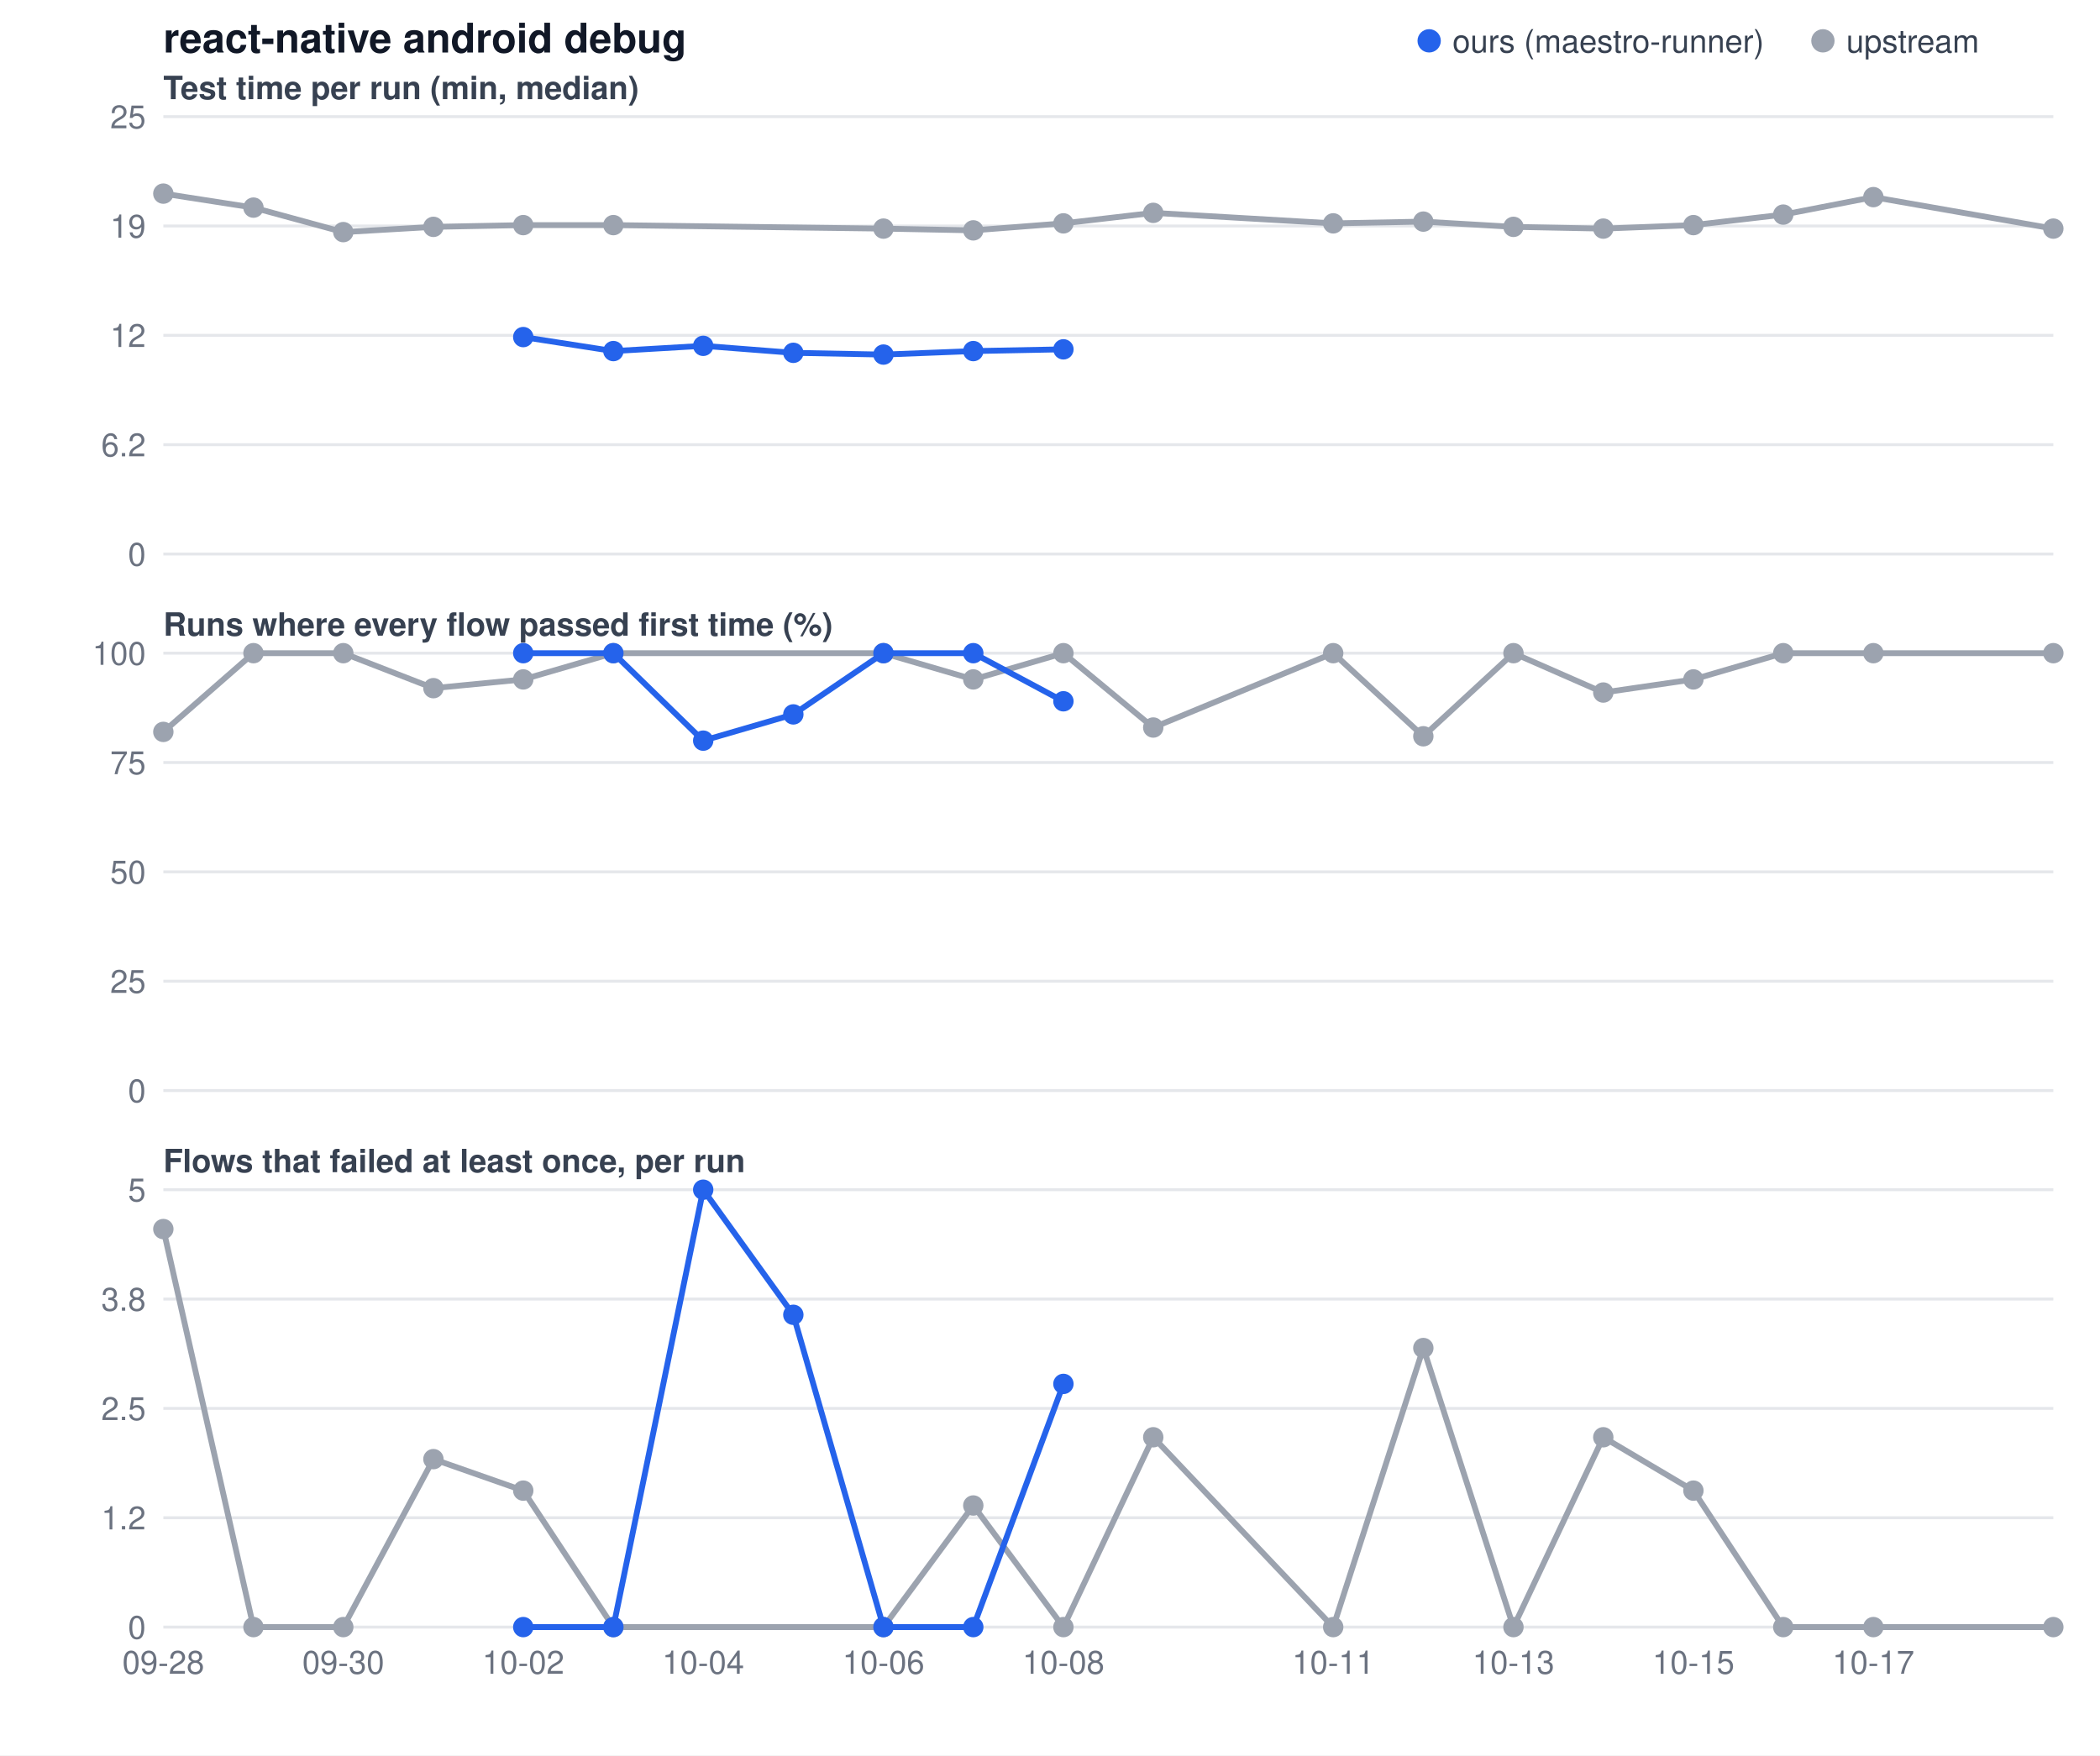
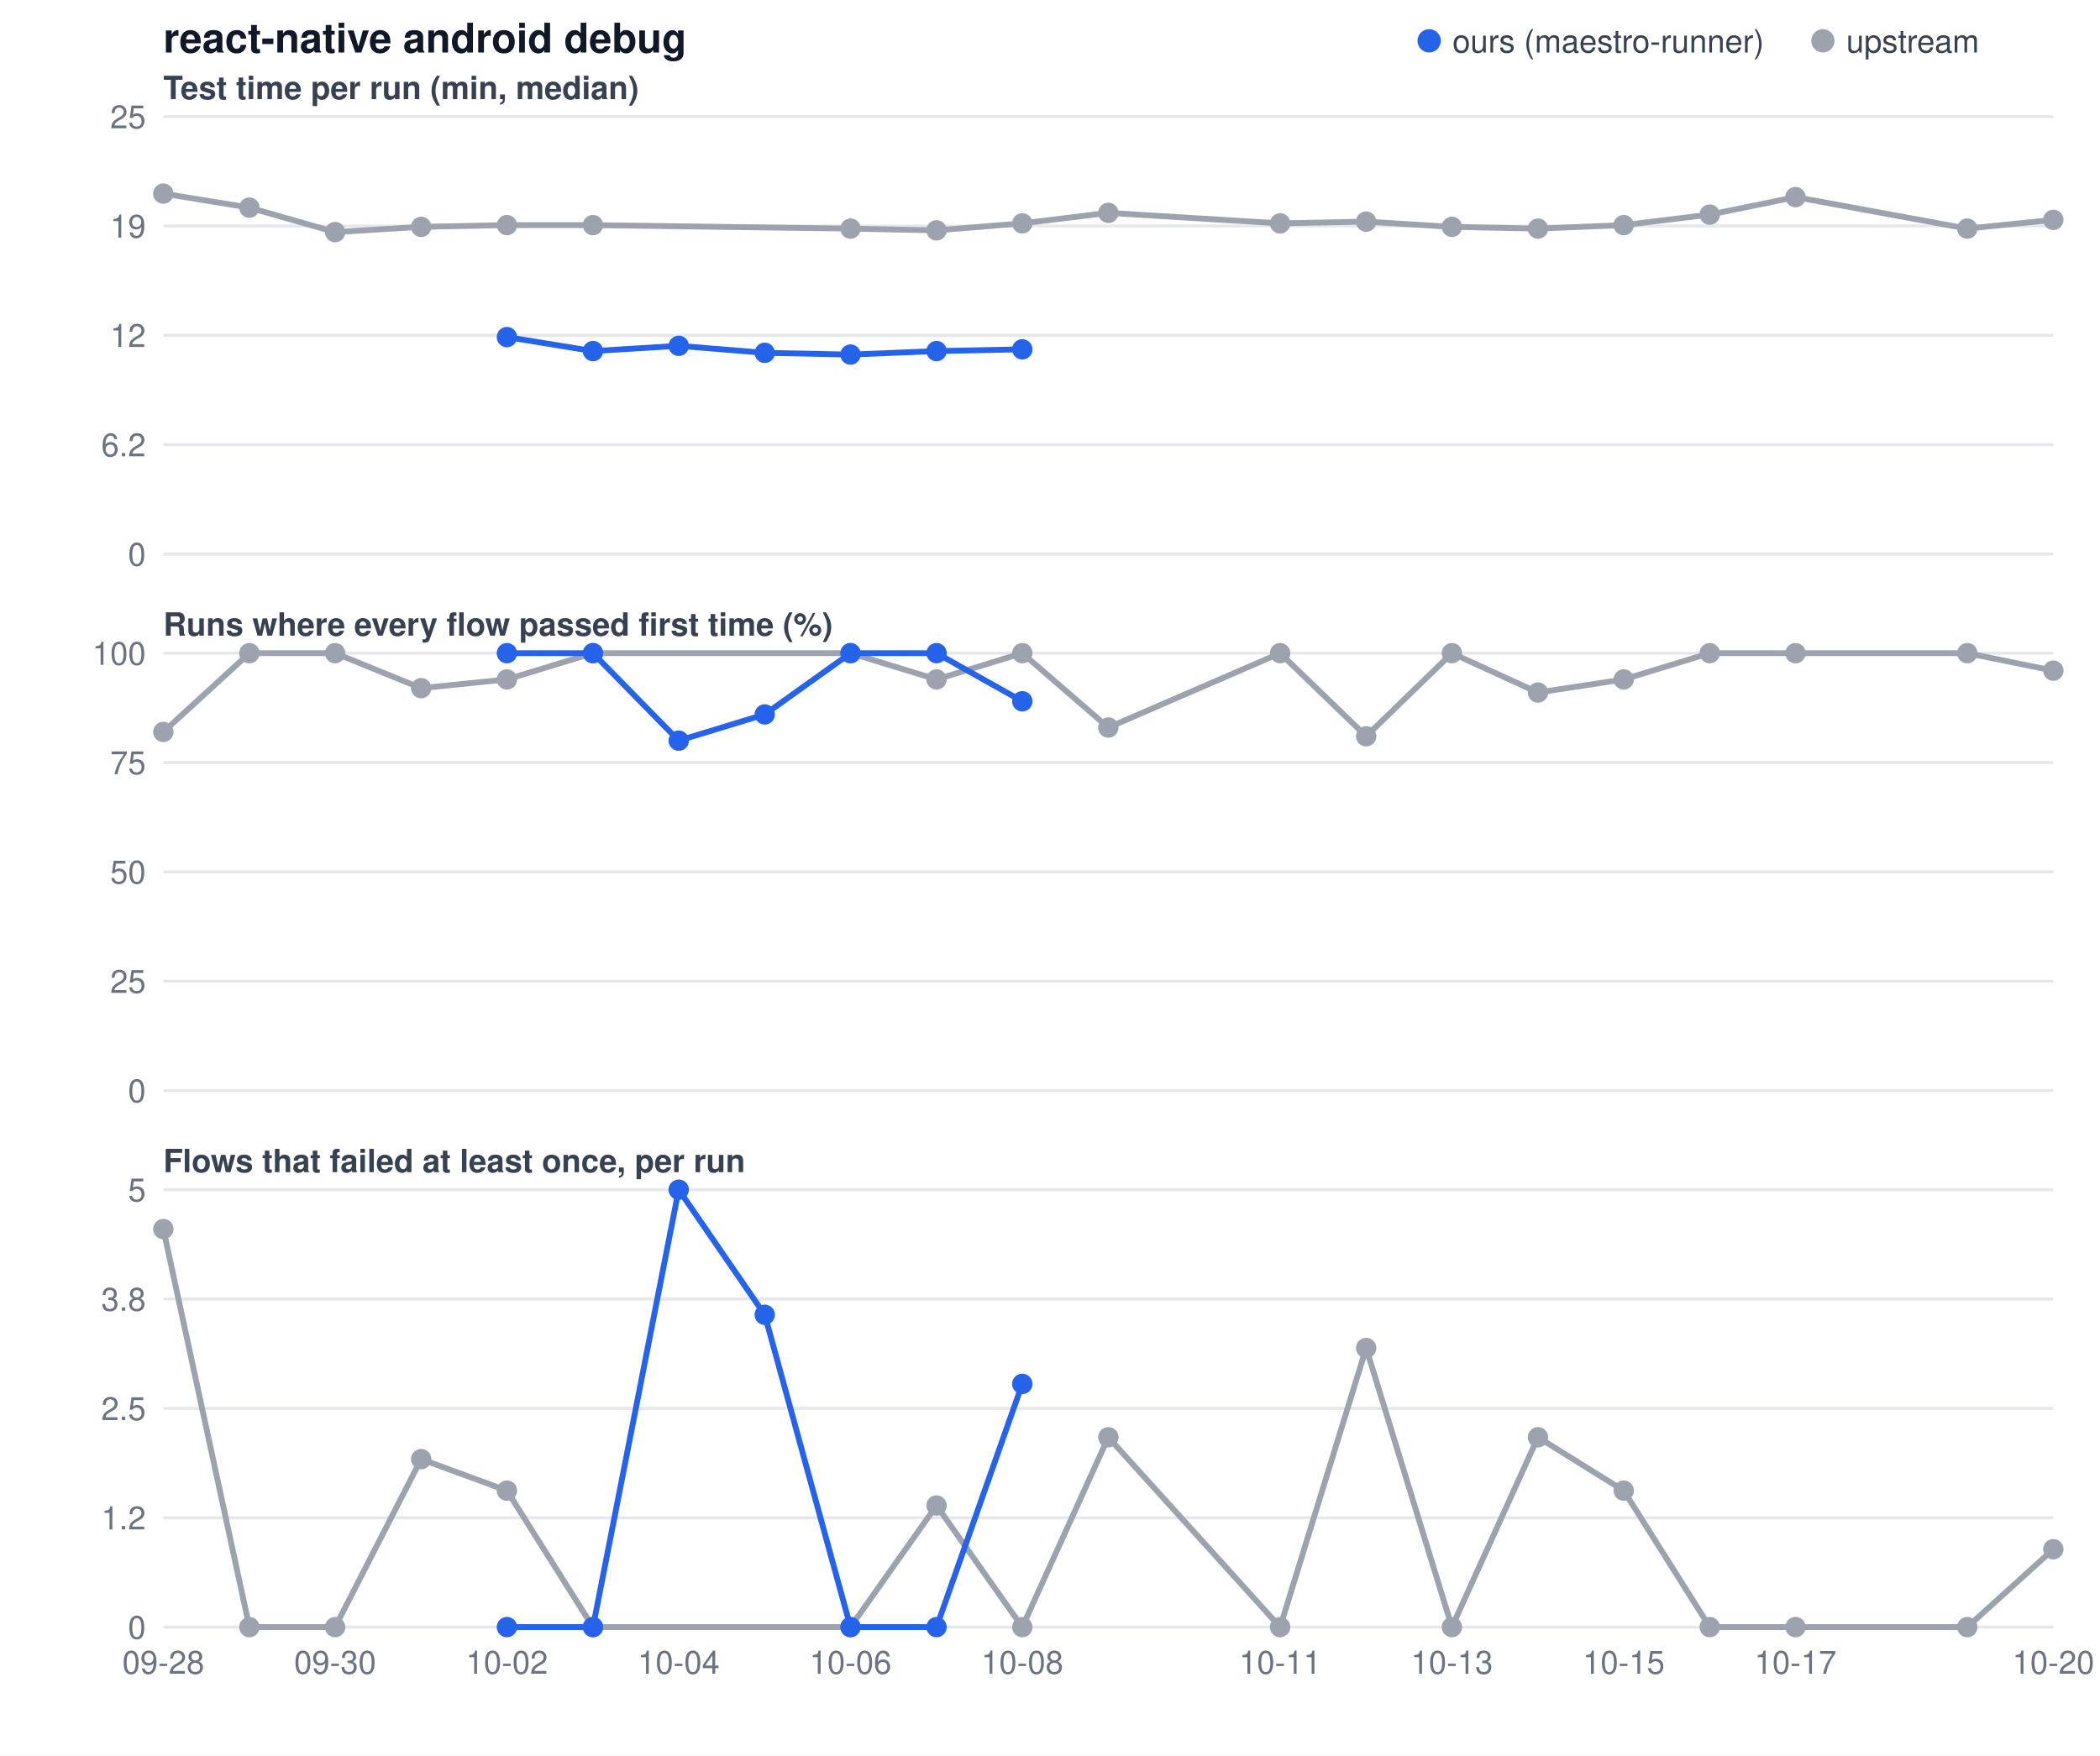
<svg xmlns="http://www.w3.org/2000/svg" width="720" height="602" font-family="-apple-system,Segoe UI,Helvetica,Arial,sans-serif" font-size="11">
  <rect width="100%" height="100%" fill="#ffffff" />
  <text x="56" y="18" font-size="14" font-weight="600" fill="#111827">react-native android debug</text>
  <circle cx="490" cy="14" r="4" fill="#2563eb" />
  <text x="498" y="18" fill="#374151">ours (maestro-runner)</text>
  <circle cx="625" cy="14" r="4" fill="#9ca3af" />
  <text x="633" y="18" fill="#374151">upstream</text>
  <text x="56" y="34" fill="#374151" font-weight="600">Test time per run (min, median)</text>
  <line x1="56" x2="704" y1="190.0" y2="190.0" stroke="#e5e7eb" />
  <text x="50" y="194.0" text-anchor="end" fill="#6b7280">0</text>
  <line x1="56" x2="704" y1="152.5" y2="152.5" stroke="#e5e7eb" />
  <text x="50" y="156.5" text-anchor="end" fill="#6b7280">6.2</text>
  <line x1="56" x2="704" y1="115.0" y2="115.0" stroke="#e5e7eb" />
  <text x="50" y="119.0" text-anchor="end" fill="#6b7280">12</text>
  <line x1="56" x2="704" y1="77.5" y2="77.5" stroke="#e5e7eb" />
  <text x="50" y="81.5" text-anchor="end" fill="#6b7280">19</text>
  <line x1="56" x2="704" y1="40.0" y2="40.0" stroke="#e5e7eb" />
  <text x="50" y="44.0" text-anchor="end" fill="#6b7280">25</text>
-   <polyline fill="none" stroke="#9ca3af" stroke-width="2" points="56.0,66.4 86.9,71.2 117.7,79.6 148.6,77.8 179.4,77.2 210.3,77.2 302.9,78.4 333.7,79.0 364.6,76.6 395.4,73.0 457.1,76.6 488.0,76.0 518.9,77.8 549.7,78.4 580.6,77.2 611.4,73.6 642.3,67.6 704.0,78.4" />
+   <polyline fill="none" stroke="#9ca3af" stroke-width="2" points="56.0,66.4 85.5,71.2 114.9,79.6 144.4,77.8 173.8,77.2 203.3,77.2 291.6,78.4 321.1,79.0 350.5,76.6 380.0,73.0 438.9,76.6 468.4,76.0 497.8,77.8 527.3,78.4 556.7,77.2 586.2,73.6 615.6,67.6 674.5,78.4 704.0,75.4" />
  <circle cx="56.0" cy="66.4" r="3.5" fill="#9ca3af" />
-   <circle cx="86.9" cy="71.2" r="3.5" fill="#9ca3af" />
-   <circle cx="117.7" cy="79.6" r="3.5" fill="#9ca3af" />
-   <circle cx="148.6" cy="77.8" r="3.5" fill="#9ca3af" />
-   <circle cx="179.4" cy="77.2" r="3.5" fill="#9ca3af" />
-   <circle cx="210.3" cy="77.2" r="3.5" fill="#9ca3af" />
-   <circle cx="302.9" cy="78.4" r="3.5" fill="#9ca3af" />
-   <circle cx="333.7" cy="79.0" r="3.5" fill="#9ca3af" />
-   <circle cx="364.6" cy="76.6" r="3.5" fill="#9ca3af" />
-   <circle cx="395.4" cy="73.0" r="3.5" fill="#9ca3af" />
-   <circle cx="457.1" cy="76.6" r="3.5" fill="#9ca3af" />
-   <circle cx="488.0" cy="76.0" r="3.5" fill="#9ca3af" />
-   <circle cx="518.9" cy="77.8" r="3.5" fill="#9ca3af" />
-   <circle cx="549.7" cy="78.4" r="3.5" fill="#9ca3af" />
-   <circle cx="580.6" cy="77.2" r="3.5" fill="#9ca3af" />
-   <circle cx="611.4" cy="73.6" r="3.5" fill="#9ca3af" />
-   <circle cx="642.3" cy="67.6" r="3.5" fill="#9ca3af" />
-   <circle cx="704.0" cy="78.4" r="3.5" fill="#9ca3af" />
-   <polyline fill="none" stroke="#2563eb" stroke-width="2" points="179.4,115.6 210.3,120.4 241.1,118.6 272.0,121.0 302.9,121.6 333.7,120.4 364.6,119.8" />
-   <circle cx="179.4" cy="115.6" r="3.5" fill="#2563eb" />
-   <circle cx="210.3" cy="120.4" r="3.5" fill="#2563eb" />
-   <circle cx="241.1" cy="118.6" r="3.5" fill="#2563eb" />
-   <circle cx="272.0" cy="121.0" r="3.5" fill="#2563eb" />
-   <circle cx="302.9" cy="121.6" r="3.5" fill="#2563eb" />
-   <circle cx="333.7" cy="120.4" r="3.5" fill="#2563eb" />
-   <circle cx="364.6" cy="119.8" r="3.5" fill="#2563eb" />
+   <circle cx="85.5" cy="71.2" r="3.5" fill="#9ca3af" />
+   <circle cx="114.9" cy="79.6" r="3.5" fill="#9ca3af" />
+   <circle cx="144.4" cy="77.8" r="3.5" fill="#9ca3af" />
+   <circle cx="173.8" cy="77.2" r="3.5" fill="#9ca3af" />
+   <circle cx="203.3" cy="77.2" r="3.5" fill="#9ca3af" />
+   <circle cx="291.6" cy="78.4" r="3.5" fill="#9ca3af" />
+   <circle cx="321.1" cy="79.0" r="3.5" fill="#9ca3af" />
+   <circle cx="350.5" cy="76.6" r="3.5" fill="#9ca3af" />
+   <circle cx="380.0" cy="73.0" r="3.5" fill="#9ca3af" />
+   <circle cx="438.9" cy="76.6" r="3.5" fill="#9ca3af" />
+   <circle cx="468.4" cy="76.0" r="3.5" fill="#9ca3af" />
+   <circle cx="497.8" cy="77.8" r="3.5" fill="#9ca3af" />
+   <circle cx="527.3" cy="78.4" r="3.5" fill="#9ca3af" />
+   <circle cx="556.7" cy="77.2" r="3.5" fill="#9ca3af" />
+   <circle cx="586.2" cy="73.6" r="3.5" fill="#9ca3af" />
+   <circle cx="615.6" cy="67.6" r="3.5" fill="#9ca3af" />
+   <circle cx="674.5" cy="78.4" r="3.5" fill="#9ca3af" />
+   <circle cx="704.0" cy="75.4" r="3.5" fill="#9ca3af" />
+   <polyline fill="none" stroke="#2563eb" stroke-width="2" points="173.8,115.6 203.3,120.4 232.7,118.6 262.2,121.0 291.6,121.6 321.1,120.4 350.5,119.8" />
+   <circle cx="173.8" cy="115.6" r="3.5" fill="#2563eb" />
+   <circle cx="203.3" cy="120.4" r="3.5" fill="#2563eb" />
+   <circle cx="232.7" cy="118.6" r="3.5" fill="#2563eb" />
+   <circle cx="262.2" cy="121.0" r="3.5" fill="#2563eb" />
+   <circle cx="291.6" cy="121.6" r="3.5" fill="#2563eb" />
+   <circle cx="321.1" cy="120.4" r="3.5" fill="#2563eb" />
+   <circle cx="350.5" cy="119.8" r="3.5" fill="#2563eb" />
  <text x="56" y="218" fill="#374151" font-weight="600">Runs where every flow passed first time (%)</text>
  <line x1="56" x2="704" y1="374.0" y2="374.0" stroke="#e5e7eb" />
  <text x="50" y="378.0" text-anchor="end" fill="#6b7280">0</text>
  <line x1="56" x2="704" y1="336.5" y2="336.5" stroke="#e5e7eb" />
  <text x="50" y="340.5" text-anchor="end" fill="#6b7280">25</text>
  <line x1="56" x2="704" y1="299.0" y2="299.0" stroke="#e5e7eb" />
  <text x="50" y="303.0" text-anchor="end" fill="#6b7280">50</text>
  <line x1="56" x2="704" y1="261.5" y2="261.5" stroke="#e5e7eb" />
  <text x="50" y="265.5" text-anchor="end" fill="#6b7280">75</text>
  <line x1="56" x2="704" y1="224.0" y2="224.0" stroke="#e5e7eb" />
  <text x="50" y="228.0" text-anchor="end" fill="#6b7280">100</text>
-   <polyline fill="none" stroke="#9ca3af" stroke-width="2" points="56.0,251.0 86.9,224.0 117.7,224.0 148.6,236.0 179.4,233.0 210.3,224.0 302.9,224.0 333.7,233.0 364.6,224.0 395.4,249.5 457.1,224.0 488.0,252.5 518.9,224.0 549.7,237.5 580.6,233.0 611.4,224.0 642.3,224.0 704.0,224.0" />
+   <polyline fill="none" stroke="#9ca3af" stroke-width="2" points="56.0,251.0 85.5,224.0 114.9,224.0 144.4,236.0 173.8,233.0 203.3,224.0 291.6,224.0 321.1,233.0 350.5,224.0 380.0,249.5 438.9,224.0 468.4,252.5 497.8,224.0 527.3,237.5 556.7,233.0 586.2,224.0 615.6,224.0 674.5,224.0 704.0,230.0" />
  <circle cx="56.0" cy="251.0" r="3.5" fill="#9ca3af" />
-   <circle cx="86.9" cy="224.0" r="3.5" fill="#9ca3af" />
-   <circle cx="117.7" cy="224.0" r="3.5" fill="#9ca3af" />
-   <circle cx="148.6" cy="236.0" r="3.5" fill="#9ca3af" />
-   <circle cx="179.4" cy="233.0" r="3.5" fill="#9ca3af" />
-   <circle cx="210.3" cy="224.0" r="3.5" fill="#9ca3af" />
-   <circle cx="302.9" cy="224.0" r="3.5" fill="#9ca3af" />
-   <circle cx="333.7" cy="233.0" r="3.5" fill="#9ca3af" />
-   <circle cx="364.6" cy="224.0" r="3.5" fill="#9ca3af" />
-   <circle cx="395.4" cy="249.5" r="3.5" fill="#9ca3af" />
-   <circle cx="457.1" cy="224.0" r="3.5" fill="#9ca3af" />
-   <circle cx="488.0" cy="252.5" r="3.5" fill="#9ca3af" />
-   <circle cx="518.9" cy="224.0" r="3.5" fill="#9ca3af" />
-   <circle cx="549.7" cy="237.5" r="3.5" fill="#9ca3af" />
-   <circle cx="580.6" cy="233.0" r="3.5" fill="#9ca3af" />
-   <circle cx="611.4" cy="224.0" r="3.5" fill="#9ca3af" />
-   <circle cx="642.3" cy="224.0" r="3.5" fill="#9ca3af" />
-   <circle cx="704.0" cy="224.0" r="3.5" fill="#9ca3af" />
-   <polyline fill="none" stroke="#2563eb" stroke-width="2" points="179.4,224.0 210.3,224.0 241.1,254.0 272.0,245.0 302.9,224.0 333.7,224.0 364.6,240.5" />
-   <circle cx="179.4" cy="224.0" r="3.5" fill="#2563eb" />
-   <circle cx="210.3" cy="224.0" r="3.5" fill="#2563eb" />
-   <circle cx="241.1" cy="254.0" r="3.5" fill="#2563eb" />
-   <circle cx="272.0" cy="245.0" r="3.5" fill="#2563eb" />
-   <circle cx="302.9" cy="224.0" r="3.5" fill="#2563eb" />
-   <circle cx="333.7" cy="224.0" r="3.5" fill="#2563eb" />
-   <circle cx="364.6" cy="240.5" r="3.5" fill="#2563eb" />
+   <circle cx="85.5" cy="224.0" r="3.5" fill="#9ca3af" />
+   <circle cx="114.9" cy="224.0" r="3.5" fill="#9ca3af" />
+   <circle cx="144.4" cy="236.0" r="3.5" fill="#9ca3af" />
+   <circle cx="173.8" cy="233.0" r="3.5" fill="#9ca3af" />
+   <circle cx="203.3" cy="224.0" r="3.5" fill="#9ca3af" />
+   <circle cx="291.6" cy="224.0" r="3.5" fill="#9ca3af" />
+   <circle cx="321.1" cy="233.0" r="3.5" fill="#9ca3af" />
+   <circle cx="350.5" cy="224.0" r="3.5" fill="#9ca3af" />
+   <circle cx="380.0" cy="249.5" r="3.5" fill="#9ca3af" />
+   <circle cx="438.9" cy="224.0" r="3.5" fill="#9ca3af" />
+   <circle cx="468.4" cy="252.5" r="3.5" fill="#9ca3af" />
+   <circle cx="497.8" cy="224.0" r="3.5" fill="#9ca3af" />
+   <circle cx="527.3" cy="237.5" r="3.5" fill="#9ca3af" />
+   <circle cx="556.7" cy="233.0" r="3.5" fill="#9ca3af" />
+   <circle cx="586.2" cy="224.0" r="3.5" fill="#9ca3af" />
+   <circle cx="615.6" cy="224.0" r="3.5" fill="#9ca3af" />
+   <circle cx="674.5" cy="224.0" r="3.5" fill="#9ca3af" />
+   <circle cx="704.0" cy="230.0" r="3.5" fill="#9ca3af" />
+   <polyline fill="none" stroke="#2563eb" stroke-width="2" points="173.8,224.0 203.3,224.0 232.7,254.0 262.2,245.0 291.6,224.0 321.1,224.0 350.5,240.5" />
+   <circle cx="173.8" cy="224.0" r="3.5" fill="#2563eb" />
+   <circle cx="203.3" cy="224.0" r="3.5" fill="#2563eb" />
+   <circle cx="232.7" cy="254.0" r="3.5" fill="#2563eb" />
+   <circle cx="262.2" cy="245.0" r="3.5" fill="#2563eb" />
+   <circle cx="291.6" cy="224.0" r="3.5" fill="#2563eb" />
+   <circle cx="321.1" cy="224.0" r="3.5" fill="#2563eb" />
+   <circle cx="350.5" cy="240.5" r="3.5" fill="#2563eb" />
  <text x="56" y="402" fill="#374151" font-weight="600">Flows that failed at least once, per run</text>
  <line x1="56" x2="704" y1="558.0" y2="558.0" stroke="#e5e7eb" />
  <text x="50" y="562.0" text-anchor="end" fill="#6b7280">0</text>
  <line x1="56" x2="704" y1="520.5" y2="520.5" stroke="#e5e7eb" />
  <text x="50" y="524.5" text-anchor="end" fill="#6b7280">1.2</text>
  <line x1="56" x2="704" y1="483.0" y2="483.0" stroke="#e5e7eb" />
  <text x="50" y="487.0" text-anchor="end" fill="#6b7280">2.5</text>
  <line x1="56" x2="704" y1="445.5" y2="445.5" stroke="#e5e7eb" />
  <text x="50" y="449.5" text-anchor="end" fill="#6b7280">3.8</text>
  <line x1="56" x2="704" y1="408.0" y2="408.0" stroke="#e5e7eb" />
  <text x="50" y="412.0" text-anchor="end" fill="#6b7280">5</text>
-   <polyline fill="none" stroke="#9ca3af" stroke-width="2" points="56.0,421.5 86.9,558.0 117.7,558.0 148.6,500.4 179.4,511.2 210.3,558.0 302.9,558.0 333.7,516.3 364.6,558.0 395.4,492.9 457.1,558.0 488.0,462.3 518.9,558.0 549.7,492.9 580.6,511.2 611.4,558.0 642.3,558.0 704.0,558.0" />
+   <polyline fill="none" stroke="#9ca3af" stroke-width="2" points="56.0,421.5 85.5,558.0 114.9,558.0 144.4,500.4 173.8,511.2 203.3,558.0 291.6,558.0 321.1,516.3 350.5,558.0 380.0,492.9 438.9,558.0 468.4,462.3 497.8,558.0 527.3,492.9 556.7,511.2 586.2,558.0 615.6,558.0 674.5,558.0 704.0,531.3" />
  <circle cx="56.0" cy="421.5" r="3.5" fill="#9ca3af" />
-   <circle cx="86.9" cy="558.0" r="3.5" fill="#9ca3af" />
-   <circle cx="117.7" cy="558.0" r="3.5" fill="#9ca3af" />
-   <circle cx="148.6" cy="500.4" r="3.5" fill="#9ca3af" />
-   <circle cx="179.4" cy="511.2" r="3.5" fill="#9ca3af" />
-   <circle cx="210.3" cy="558.0" r="3.5" fill="#9ca3af" />
-   <circle cx="302.9" cy="558.0" r="3.5" fill="#9ca3af" />
-   <circle cx="333.7" cy="516.3" r="3.5" fill="#9ca3af" />
-   <circle cx="364.6" cy="558.0" r="3.5" fill="#9ca3af" />
-   <circle cx="395.4" cy="492.9" r="3.5" fill="#9ca3af" />
-   <circle cx="457.1" cy="558.0" r="3.5" fill="#9ca3af" />
-   <circle cx="488.0" cy="462.3" r="3.5" fill="#9ca3af" />
-   <circle cx="518.9" cy="558.0" r="3.5" fill="#9ca3af" />
-   <circle cx="549.7" cy="492.9" r="3.5" fill="#9ca3af" />
-   <circle cx="580.6" cy="511.2" r="3.5" fill="#9ca3af" />
-   <circle cx="611.4" cy="558.0" r="3.5" fill="#9ca3af" />
-   <circle cx="642.3" cy="558.0" r="3.5" fill="#9ca3af" />
-   <circle cx="704.0" cy="558.0" r="3.5" fill="#9ca3af" />
-   <polyline fill="none" stroke="#2563eb" stroke-width="2" points="179.4,558.0 210.3,558.0 241.1,408.0 272.0,450.9 302.9,558.0 333.7,558.0 364.6,474.6" />
-   <circle cx="179.4" cy="558.0" r="3.5" fill="#2563eb" />
-   <circle cx="210.3" cy="558.0" r="3.5" fill="#2563eb" />
-   <circle cx="241.1" cy="408.0" r="3.5" fill="#2563eb" />
-   <circle cx="272.0" cy="450.9" r="3.5" fill="#2563eb" />
-   <circle cx="302.9" cy="558.0" r="3.5" fill="#2563eb" />
-   <circle cx="333.7" cy="558.0" r="3.5" fill="#2563eb" />
-   <circle cx="364.6" cy="474.6" r="3.5" fill="#2563eb" />
+   <circle cx="85.5" cy="558.0" r="3.5" fill="#9ca3af" />
+   <circle cx="114.9" cy="558.0" r="3.5" fill="#9ca3af" />
+   <circle cx="144.4" cy="500.4" r="3.5" fill="#9ca3af" />
+   <circle cx="173.8" cy="511.2" r="3.5" fill="#9ca3af" />
+   <circle cx="203.3" cy="558.0" r="3.5" fill="#9ca3af" />
+   <circle cx="291.6" cy="558.0" r="3.5" fill="#9ca3af" />
+   <circle cx="321.1" cy="516.3" r="3.5" fill="#9ca3af" />
+   <circle cx="350.5" cy="558.0" r="3.5" fill="#9ca3af" />
+   <circle cx="380.0" cy="492.9" r="3.5" fill="#9ca3af" />
+   <circle cx="438.9" cy="558.0" r="3.5" fill="#9ca3af" />
+   <circle cx="468.4" cy="462.3" r="3.5" fill="#9ca3af" />
+   <circle cx="497.8" cy="558.0" r="3.5" fill="#9ca3af" />
+   <circle cx="527.3" cy="492.9" r="3.5" fill="#9ca3af" />
+   <circle cx="556.7" cy="511.2" r="3.5" fill="#9ca3af" />
+   <circle cx="586.2" cy="558.0" r="3.5" fill="#9ca3af" />
+   <circle cx="615.6" cy="558.0" r="3.5" fill="#9ca3af" />
+   <circle cx="674.5" cy="558.0" r="3.5" fill="#9ca3af" />
+   <circle cx="704.0" cy="531.3" r="3.5" fill="#9ca3af" />
+   <polyline fill="none" stroke="#2563eb" stroke-width="2" points="173.8,558.0 203.3,558.0 232.7,408.0 262.2,450.9 291.6,558.0 321.1,558.0 350.5,474.6" />
+   <circle cx="173.8" cy="558.0" r="3.5" fill="#2563eb" />
+   <circle cx="203.3" cy="558.0" r="3.5" fill="#2563eb" />
+   <circle cx="232.7" cy="408.0" r="3.5" fill="#2563eb" />
+   <circle cx="262.2" cy="450.9" r="3.5" fill="#2563eb" />
+   <circle cx="291.6" cy="558.0" r="3.5" fill="#2563eb" />
+   <circle cx="321.1" cy="558.0" r="3.5" fill="#2563eb" />
+   <circle cx="350.5" cy="474.6" r="3.5" fill="#2563eb" />
  <text x="56.0" y="574" text-anchor="middle" fill="#6b7280">09-28</text>
-   <text x="117.7" y="574" text-anchor="middle" fill="#6b7280">09-30</text>
-   <text x="179.4" y="574" text-anchor="middle" fill="#6b7280">10-02</text>
-   <text x="241.1" y="574" text-anchor="middle" fill="#6b7280">10-04</text>
-   <text x="302.9" y="574" text-anchor="middle" fill="#6b7280">10-06</text>
-   <text x="364.6" y="574" text-anchor="middle" fill="#6b7280">10-08</text>
-   <text x="457.1" y="574" text-anchor="middle" fill="#6b7280">10-11</text>
-   <text x="518.9" y="574" text-anchor="middle" fill="#6b7280">10-13</text>
-   <text x="580.6" y="574" text-anchor="middle" fill="#6b7280">10-15</text>
-   <text x="642.3" y="574" text-anchor="middle" fill="#6b7280">10-17</text>
+   <text x="114.9" y="574" text-anchor="middle" fill="#6b7280">09-30</text>
+   <text x="173.8" y="574" text-anchor="middle" fill="#6b7280">10-02</text>
+   <text x="232.7" y="574" text-anchor="middle" fill="#6b7280">10-04</text>
+   <text x="291.6" y="574" text-anchor="middle" fill="#6b7280">10-06</text>
+   <text x="350.5" y="574" text-anchor="middle" fill="#6b7280">10-08</text>
+   <text x="438.9" y="574" text-anchor="middle" fill="#6b7280">10-11</text>
+   <text x="497.8" y="574" text-anchor="middle" fill="#6b7280">10-13</text>
+   <text x="556.7" y="574" text-anchor="middle" fill="#6b7280">10-15</text>
+   <text x="615.6" y="574" text-anchor="middle" fill="#6b7280">10-17</text>
+   <text x="704.0" y="574" text-anchor="middle" fill="#6b7280">10-20</text>
</svg>
